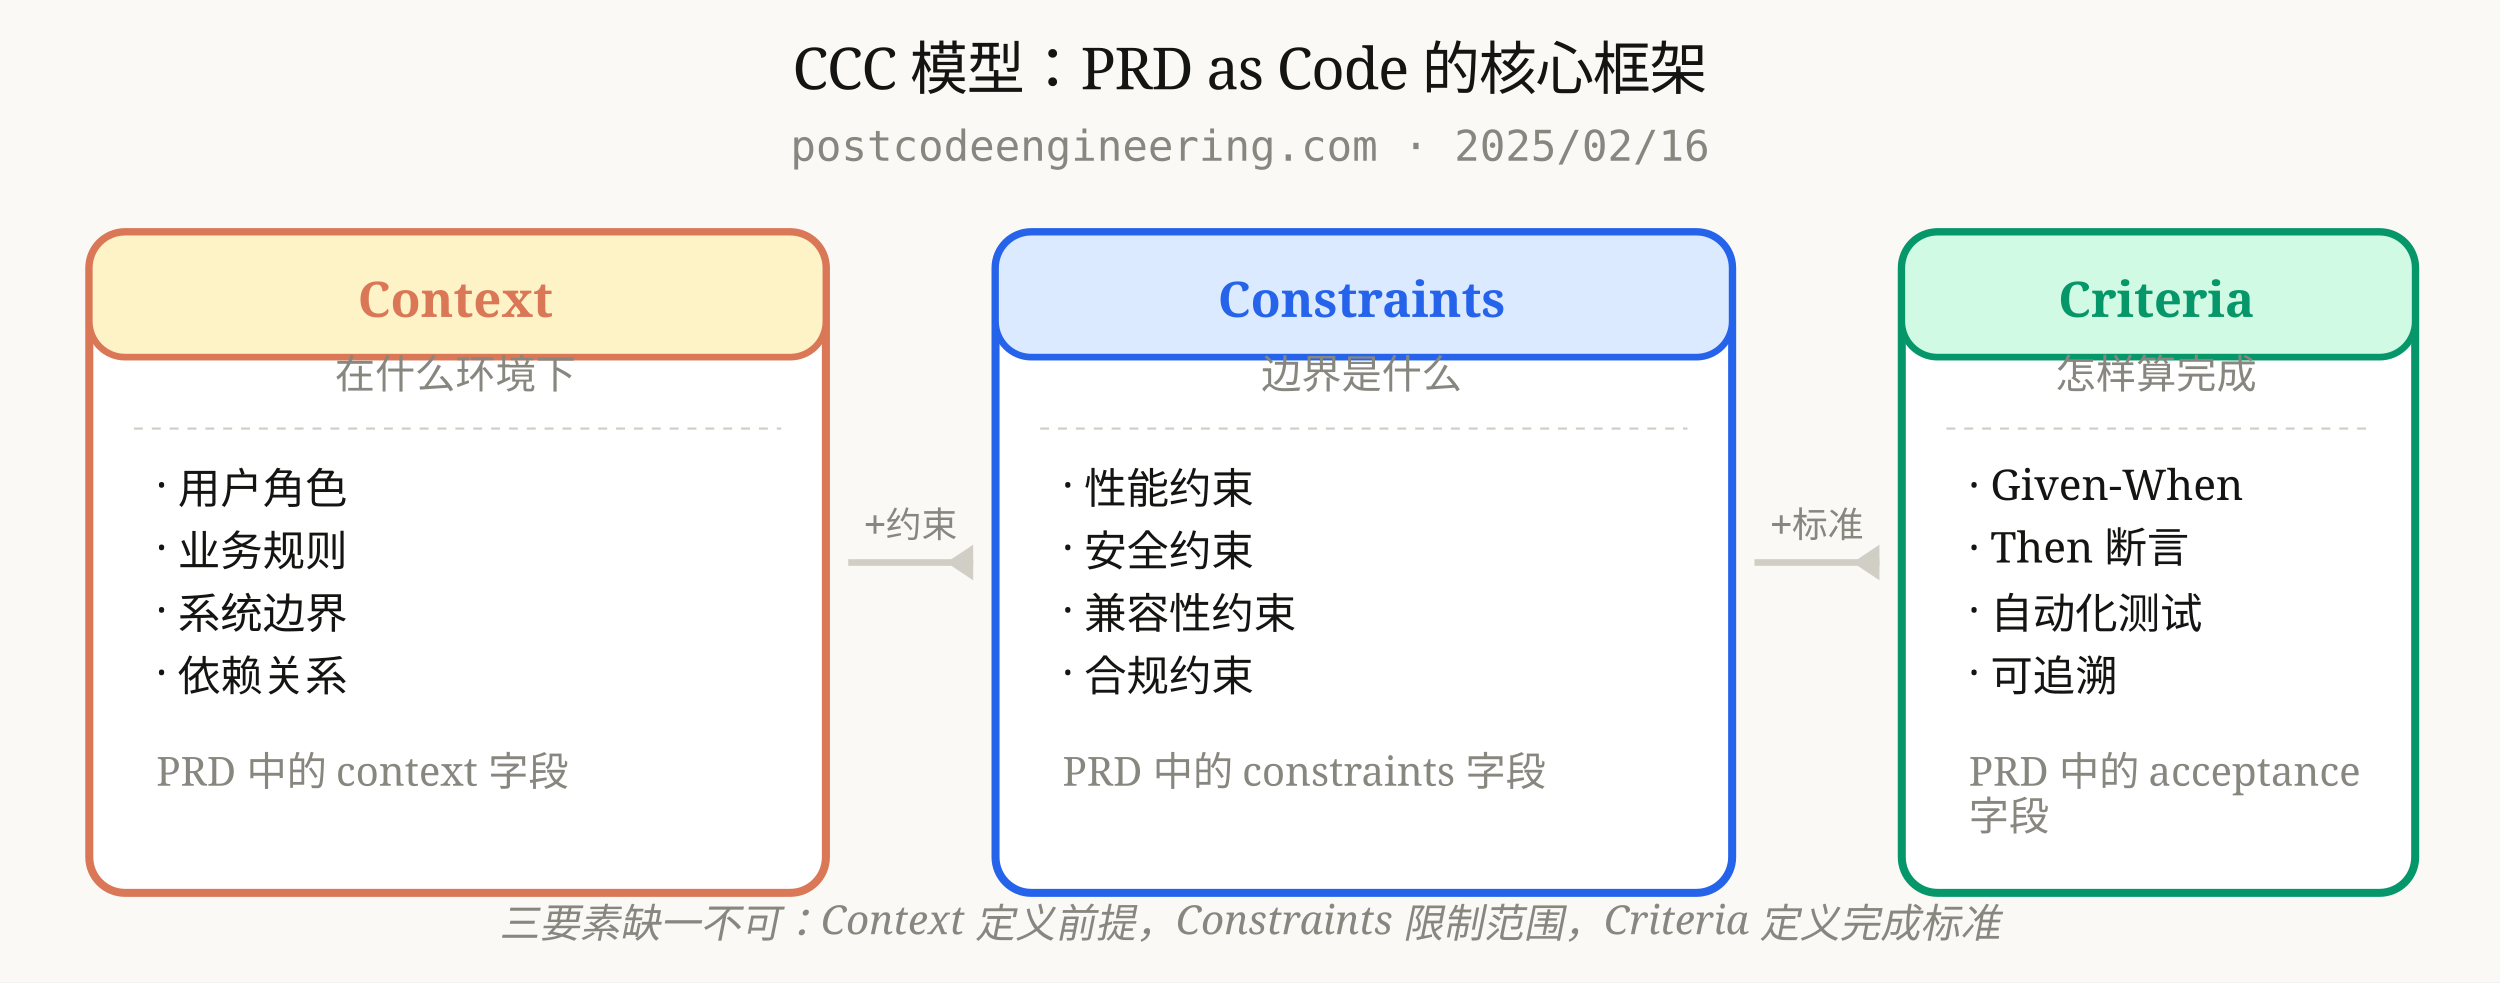
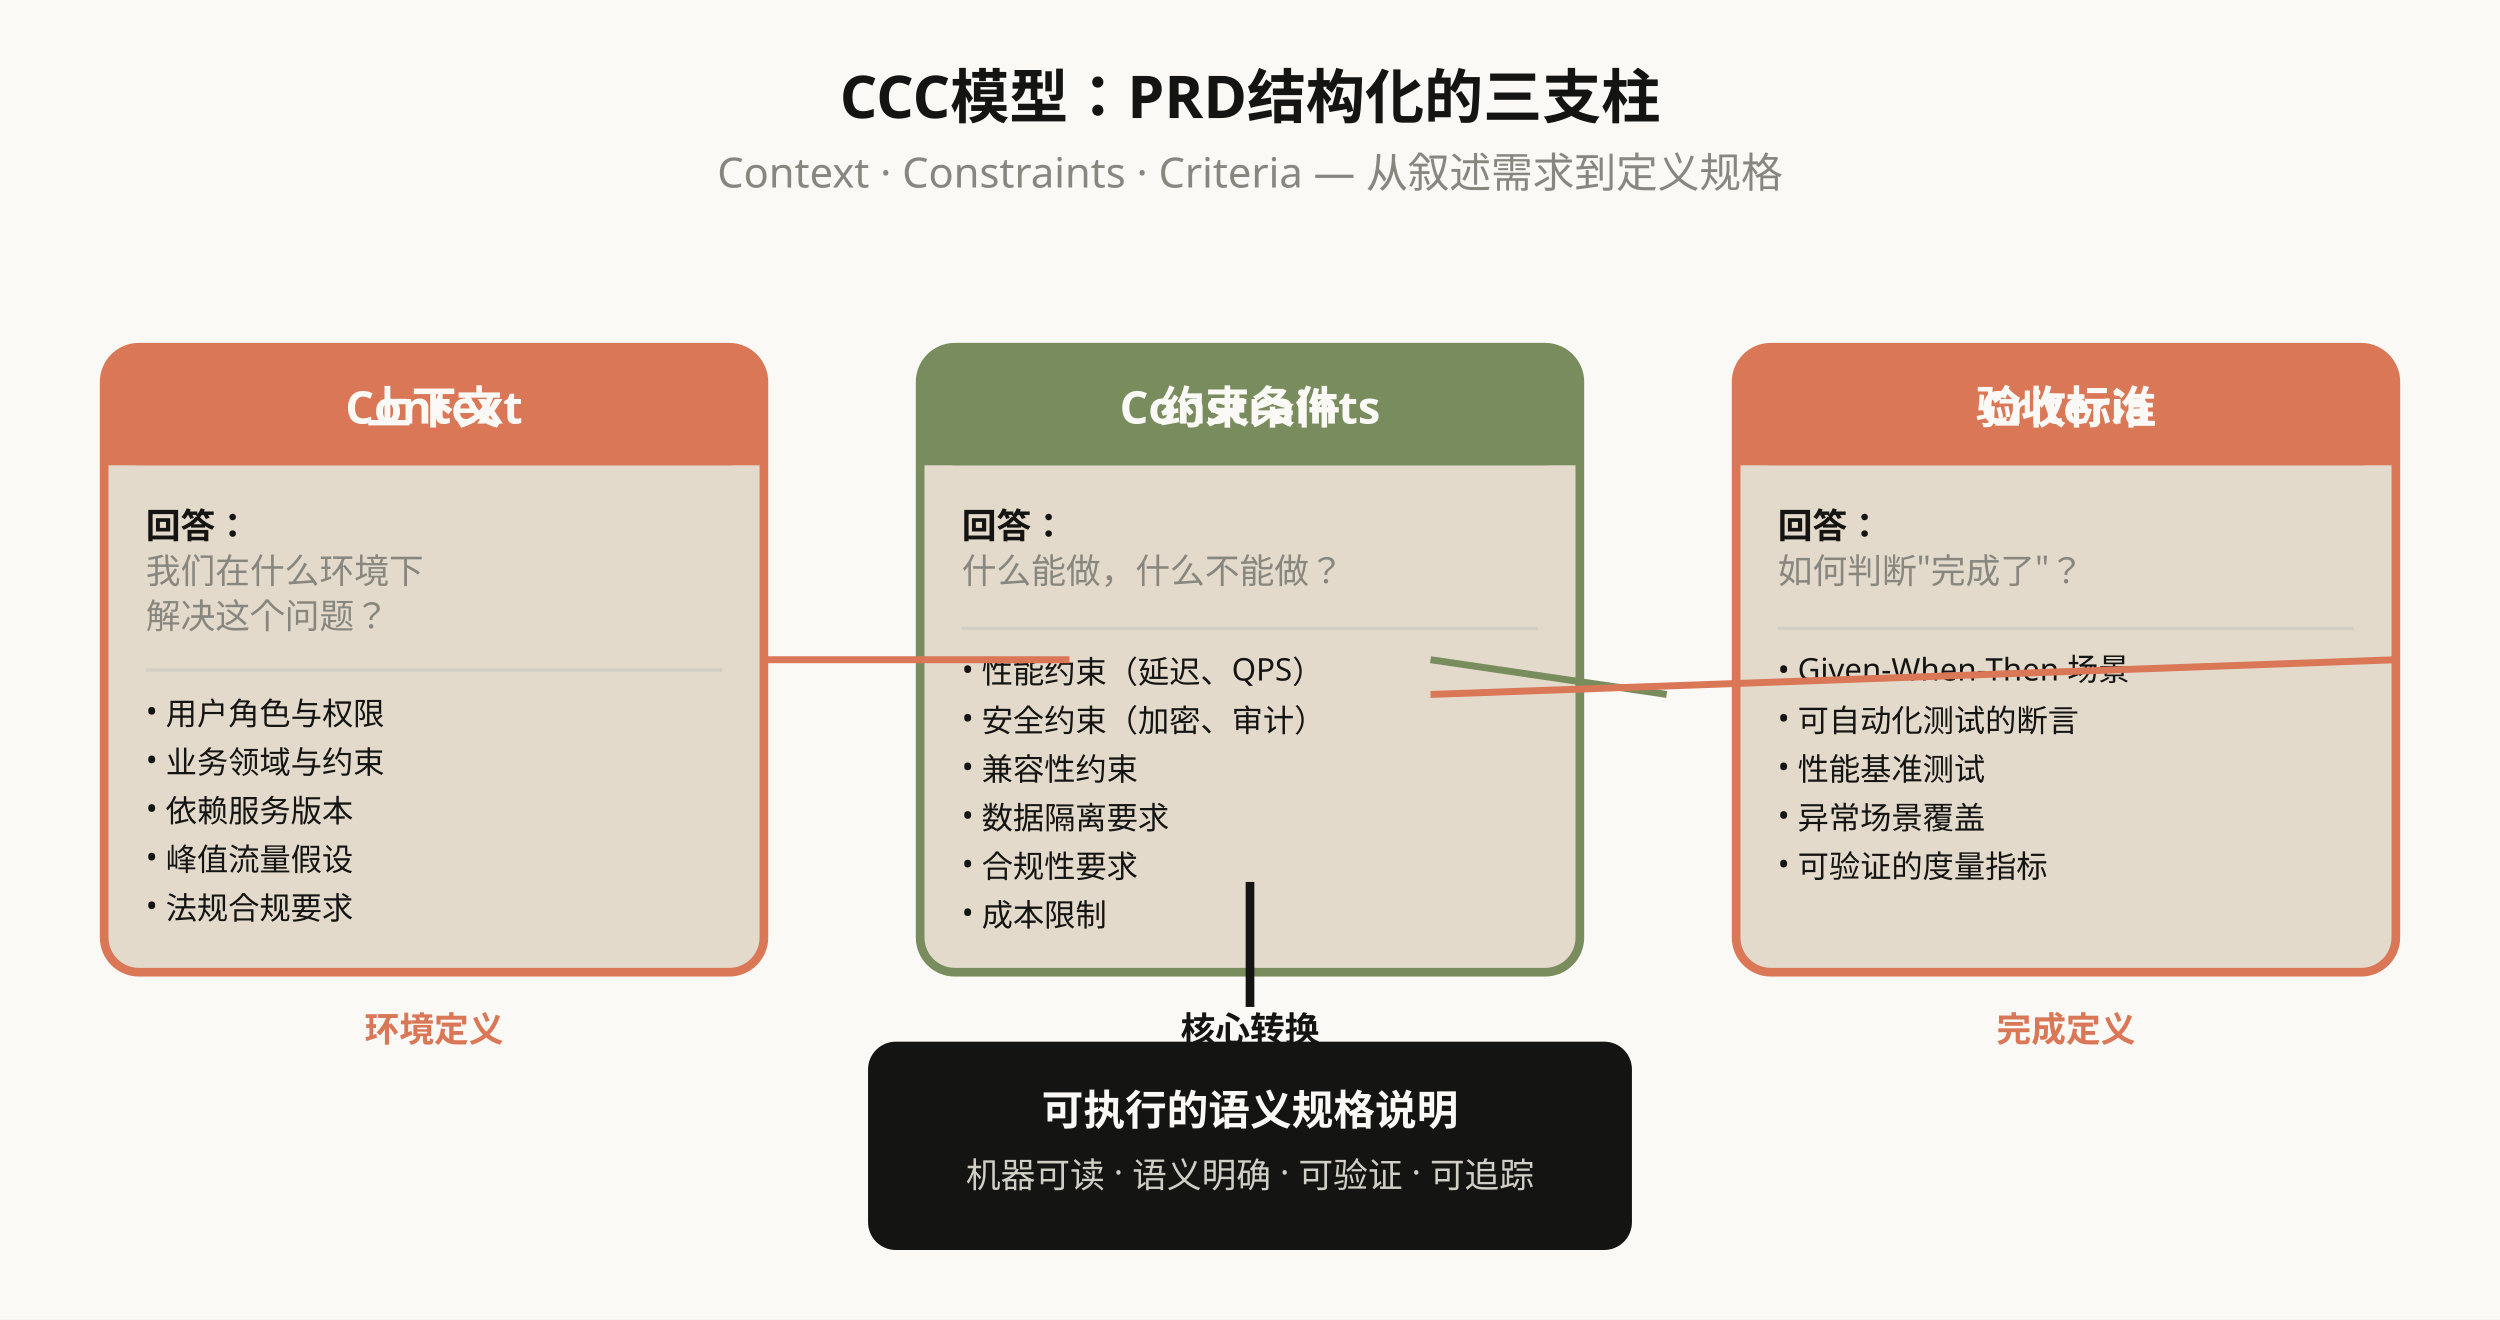
- <svg xmlns="http://www.w3.org/2000/svg" viewBox="0 0 560 220" font-family="ui-serif, Georgia, serif">
-   <rect width="560" height="220" fill="#FAF9F5" />
-   <text x="280" y="20" text-anchor="middle" font-size="13" font-weight="500" fill="#141413" letter-spacing="-0.02em">CCC 模型：PRD as Code 的核心框架</text>
-   <text x="280" y="36" text-anchor="middle" font-size="9.5" fill="#87867F" font-family="ui-monospace, monospace">postcodeengineering.com · 2025/02/16</text>
-   <rect x="20" y="52" width="165" height="148" rx="8" fill="#FFFFFF" stroke="#D97757" stroke-width="1.8" />
-   <rect x="20" y="52" width="165" height="28" rx="8" fill="#FEF3C7" stroke="#D97757" stroke-width="1.5" />
-   <text x="102" y="71" text-anchor="middle" font-size="11" fill="#D97757" font-weight="700">Context</text>
-   <text x="102" y="87" text-anchor="middle" font-size="9" fill="#87867F">在什么环境下</text>
-   <line x1="30" y1="96" x2="175" y2="96" stroke="#D1CFC5" stroke-width="0.5" stroke-dasharray="2,2" />
-   <text x="35" y="112" font-size="9.5" fill="#141413">· 用户角色</text>
-   <text x="35" y="126" font-size="9.5" fill="#141413">· 业务规则</text>
-   <text x="35" y="140" font-size="9.5" fill="#141413">· 系统边界</text>
-   <text x="35" y="154" font-size="9.5" fill="#141413">· 依赖关系</text>
-   <text x="35" y="176" font-size="9" fill="#87867F">PRD 中的 context 字段</text>
-   <line x1="190" y1="126" x2="218" y2="126" stroke="#D1CFC5" stroke-width="1.5" />
-   <polygon points="218,122 212,126 218,130" fill="#D1CFC5" />
-   <text x="204" y="120" text-anchor="middle" font-size="8" fill="#87867F" font-family="ui-monospace, monospace">+约束</text>
-   <rect x="223" y="52" width="165" height="148" rx="8" fill="#FFFFFF" stroke="#2563EB" stroke-width="1.8" />
-   <rect x="223" y="52" width="165" height="28" rx="8" fill="#DBEAFE" stroke="#2563EB" stroke-width="1.5" />
-   <text x="305" y="71" text-anchor="middle" font-size="11" fill="#2563EB" font-weight="700">Constraints</text>
-   <text x="305" y="87" text-anchor="middle" font-size="9" fill="#87867F">边界是什么</text>
-   <line x1="233" y1="96" x2="378" y2="96" stroke="#D1CFC5" stroke-width="0.5" stroke-dasharray="2,2" />
-   <text x="238" y="112" font-size="9.5" fill="#141413">· 性能约束</text>
-   <text x="238" y="126" font-size="9.5" fill="#141413">· 安全约束</text>
-   <text x="238" y="140" font-size="9.5" fill="#141413">· 兼容性约束</text>
-   <text x="238" y="154" font-size="9.5" fill="#141413">· 合规约束</text>
-   <text x="238" y="176" font-size="9" fill="#87867F">PRD 中的 constraints 字段</text>
-   <line x1="393" y1="126" x2="421" y2="126" stroke="#D1CFC5" stroke-width="1.5" />
-   <polygon points="421,122 415,126 421,130" fill="#D1CFC5" />
-   <text x="407" y="120" text-anchor="middle" font-size="8" fill="#87867F" font-family="ui-monospace, monospace">+标准</text>
-   <rect x="426" y="52" width="115" height="148" rx="8" fill="#FFFFFF" stroke="#059669" stroke-width="1.8" />
-   <rect x="426" y="52" width="115" height="28" rx="8" fill="#D1FAE5" stroke="#059669" stroke-width="1.5" />
-   <text x="483" y="71" text-anchor="middle" font-size="11" fill="#059669" font-weight="700">Criteria</text>
-   <text x="483" y="87" text-anchor="middle" font-size="9" fill="#87867F">怎样算完成</text>
-   <line x1="436" y1="96" x2="531" y2="96" stroke="#D1CFC5" stroke-width="0.5" stroke-dasharray="2,2" />
-   <text x="441" y="112" font-size="9.5" fill="#141413">· Given-When</text>
-   <text x="441" y="126" font-size="9.5" fill="#141413">· Then 断言</text>
-   <text x="441" y="140" font-size="9.5" fill="#141413">· 自动化测试</text>
-   <text x="441" y="154" font-size="9.5" fill="#141413">· 可追溯</text>
-   <text x="441" y="176" font-size="9" fill="#87867F">PRD 中的 acceptance</text>
-   <text x="441" y="186" font-size="9" fill="#87867F">字段</text>
-   <text x="280" y="210" text-anchor="middle" font-size="9" fill="#87867F" font-style="italic">三要素缺一不可：Context 定义前提，Constraints 限制范围，Criteria 定义完成标准</text>
+ <svg xmlns="http://www.w3.org/2000/svg" viewBox="0 0 720 380" font-family="system-ui,sans-serif">
+   <rect width="720" height="380" fill="#FAF9F5" />
+   <text x="360" y="34" text-anchor="middle" font-size="17" font-weight="700" fill="#141413">CCC模型：PRD结构化的三支柱</text>
+   <text x="360" y="54" text-anchor="middle" font-size="12" fill="#87867F">Context · Constraints · Criteria — 从叙述需求到定义规格</text>
+   <circle cx="360" cy="200" r="50" fill="#141413" />
+   <text x="360" y="193" text-anchor="middle" font-size="11" font-weight="700" fill="#FAF9F5">结构化</text>
+   <text x="360" y="207" text-anchor="middle" font-size="11" font-weight="700" fill="#FAF9F5">PRD</text>
+   <text x="360" y="220" text-anchor="middle" font-size="9" fill="#D1CFC5">可执行语义规格</text>
+   <rect x="30" y="100" width="190" height="180" rx="10" fill="#E3DACC" stroke="#D97757" stroke-width="2.5" />
+   <rect x="30" y="100" width="190" height="34" rx="10" fill="#D97757" />
+   <rect x="30" y="120" width="190" height="14" fill="#D97757" />
+   <text x="125" y="122" text-anchor="middle" font-size="13" font-weight="700" fill="#FAF9F5">Context</text>
+   <text x="125" y="122" text-anchor="middle" font-size="13" font-weight="700" fill="#FAF9F5">上下文</text>
+   <text x="42" y="155" font-size="10" fill="#141413" font-weight="600">回答：</text>
+   <text x="42" y="168" font-size="10" fill="#87867F">我们在什么环境下</text>
+   <text x="42" y="181" font-size="10" fill="#87867F">解决这个问题？</text>
+   <line x1="42" y1="193" x2="208" y2="193" stroke="#D1CFC5" stroke-width="1" />
+   <text x="42" y="208" font-size="9" fill="#141413">• 用户角色与权限</text>
+   <text x="42" y="222" font-size="9" fill="#141413">• 业务领域与约束</text>
+   <text x="42" y="236" font-size="9" fill="#141413">• 依赖服务版本</text>
+   <text x="42" y="250" font-size="9" fill="#141413">• 峰值流量假设</text>
+   <text x="42" y="264" font-size="9" fill="#141413">• 法规合规要求</text>
+   <rect x="265" y="100" width="190" height="180" rx="10" fill="#E3DACC" stroke="#788C5D" stroke-width="2.5" />
+   <rect x="265" y="100" width="190" height="34" rx="10" fill="#788C5D" />
+   <rect x="265" y="120" width="190" height="14" fill="#788C5D" />
+   <text x="360" y="122" text-anchor="middle" font-size="13" font-weight="700" fill="#FAF9F5">Constraints</text>
+   <text x="360" y="122" text-anchor="middle" font-size="13" font-weight="700" fill="#FAF9F5">约束条件</text>
+   <text x="277" y="155" font-size="10" fill="#141413" font-weight="600">回答：</text>
+   <text x="277" y="168" font-size="10" fill="#87867F">什么能做，什么不能做？</text>
+   <line x1="277" y1="181" x2="443" y2="181" stroke="#D1CFC5" stroke-width="1" />
+   <text x="277" y="196" font-size="9" fill="#141413">• 性能约束（延迟、QPS）</text>
+   <text x="277" y="210" font-size="9" fill="#141413">• 安全约束（加密、审计）</text>
+   <text x="277" y="224" font-size="9" fill="#141413">• 兼容性约束</text>
+   <text x="277" y="238" font-size="9" fill="#141413">• 数据隔离要求</text>
+   <text x="277" y="252" font-size="9" fill="#141413">• 合规性要求</text>
+   <text x="277" y="266" font-size="9" fill="#141413">• 成本限制</text>
+   <rect x="500" y="100" width="190" height="180" rx="10" fill="#E3DACC" stroke="#D97757" stroke-width="2.5" />
+   <rect x="500" y="100" width="190" height="34" rx="10" fill="#D97757" />
+   <rect x="500" y="120" width="190" height="14" fill="#D97757" />
+   <text x="595" y="122" text-anchor="middle" font-size="13" font-weight="700" fill="#FAF9F5">Criteria</text>
+   <text x="595" y="122" text-anchor="middle" font-size="13" font-weight="700" fill="#FAF9F5">验收标准</text>
+   <text x="512" y="155" font-size="10" fill="#141413" font-weight="600">回答：</text>
+   <text x="512" y="168" font-size="10" fill="#87867F">如何判断"完成了"？</text>
+   <line x1="512" y1="181" x2="678" y2="181" stroke="#D1CFC5" stroke-width="1" />
+   <text x="512" y="196" font-size="9" fill="#141413">• Given-When-Then 场景</text>
+   <text x="512" y="210" font-size="9" fill="#141413">• 可自动化测试的断言</text>
+   <text x="512" y="224" font-size="9" fill="#141413">• 性能基准测试</text>
+   <text x="512" y="238" font-size="9" fill="#141413">• 异常场景覆盖</text>
+   <text x="512" y="252" font-size="9" fill="#141413">• 可验证的度量指标</text>
+   <path d="M220,190 L308,190" stroke="#D97757" stroke-width="2" fill="none" marker-end="url(#arr)" />
+   <path d="M412,190 L480,200" stroke="#788C5D" stroke-width="2" fill="none" marker-end="url(#arr)" />
+   <path d="M690,190 L412,200" stroke="#D97757" stroke-width="2" fill="none" marker-end="url(#arr)" marker-start="url(#arr2)" />
+   <path d="M360,254 L360,290" stroke="#141413" stroke-width="2.5" fill="none" marker-end="url(#arr)" />
+   <rect x="250" y="300" width="220" height="60" rx="8" fill="#141413" />
+   <text x="360" y="324" text-anchor="middle" font-size="12" font-weight="700" fill="#FAF9F5">可执行的语义规格说明</text>
+   <text x="360" y="342" text-anchor="middle" font-size="10" fill="#D1CFC5">机器可读 · 语义明确 · 可验证 · 可追踪</text>
+   <text x="125" y="300" text-anchor="middle" font-size="10" fill="#D97757" font-weight="600">环境定义</text>
+   <text x="360" y="300" text-anchor="middle" font-size="10" fill="#141413" font-weight="600">核心转换</text>
+   <text x="595" y="300" text-anchor="middle" font-size="10" fill="#D97757" font-weight="600">完成定义</text>
</svg>
